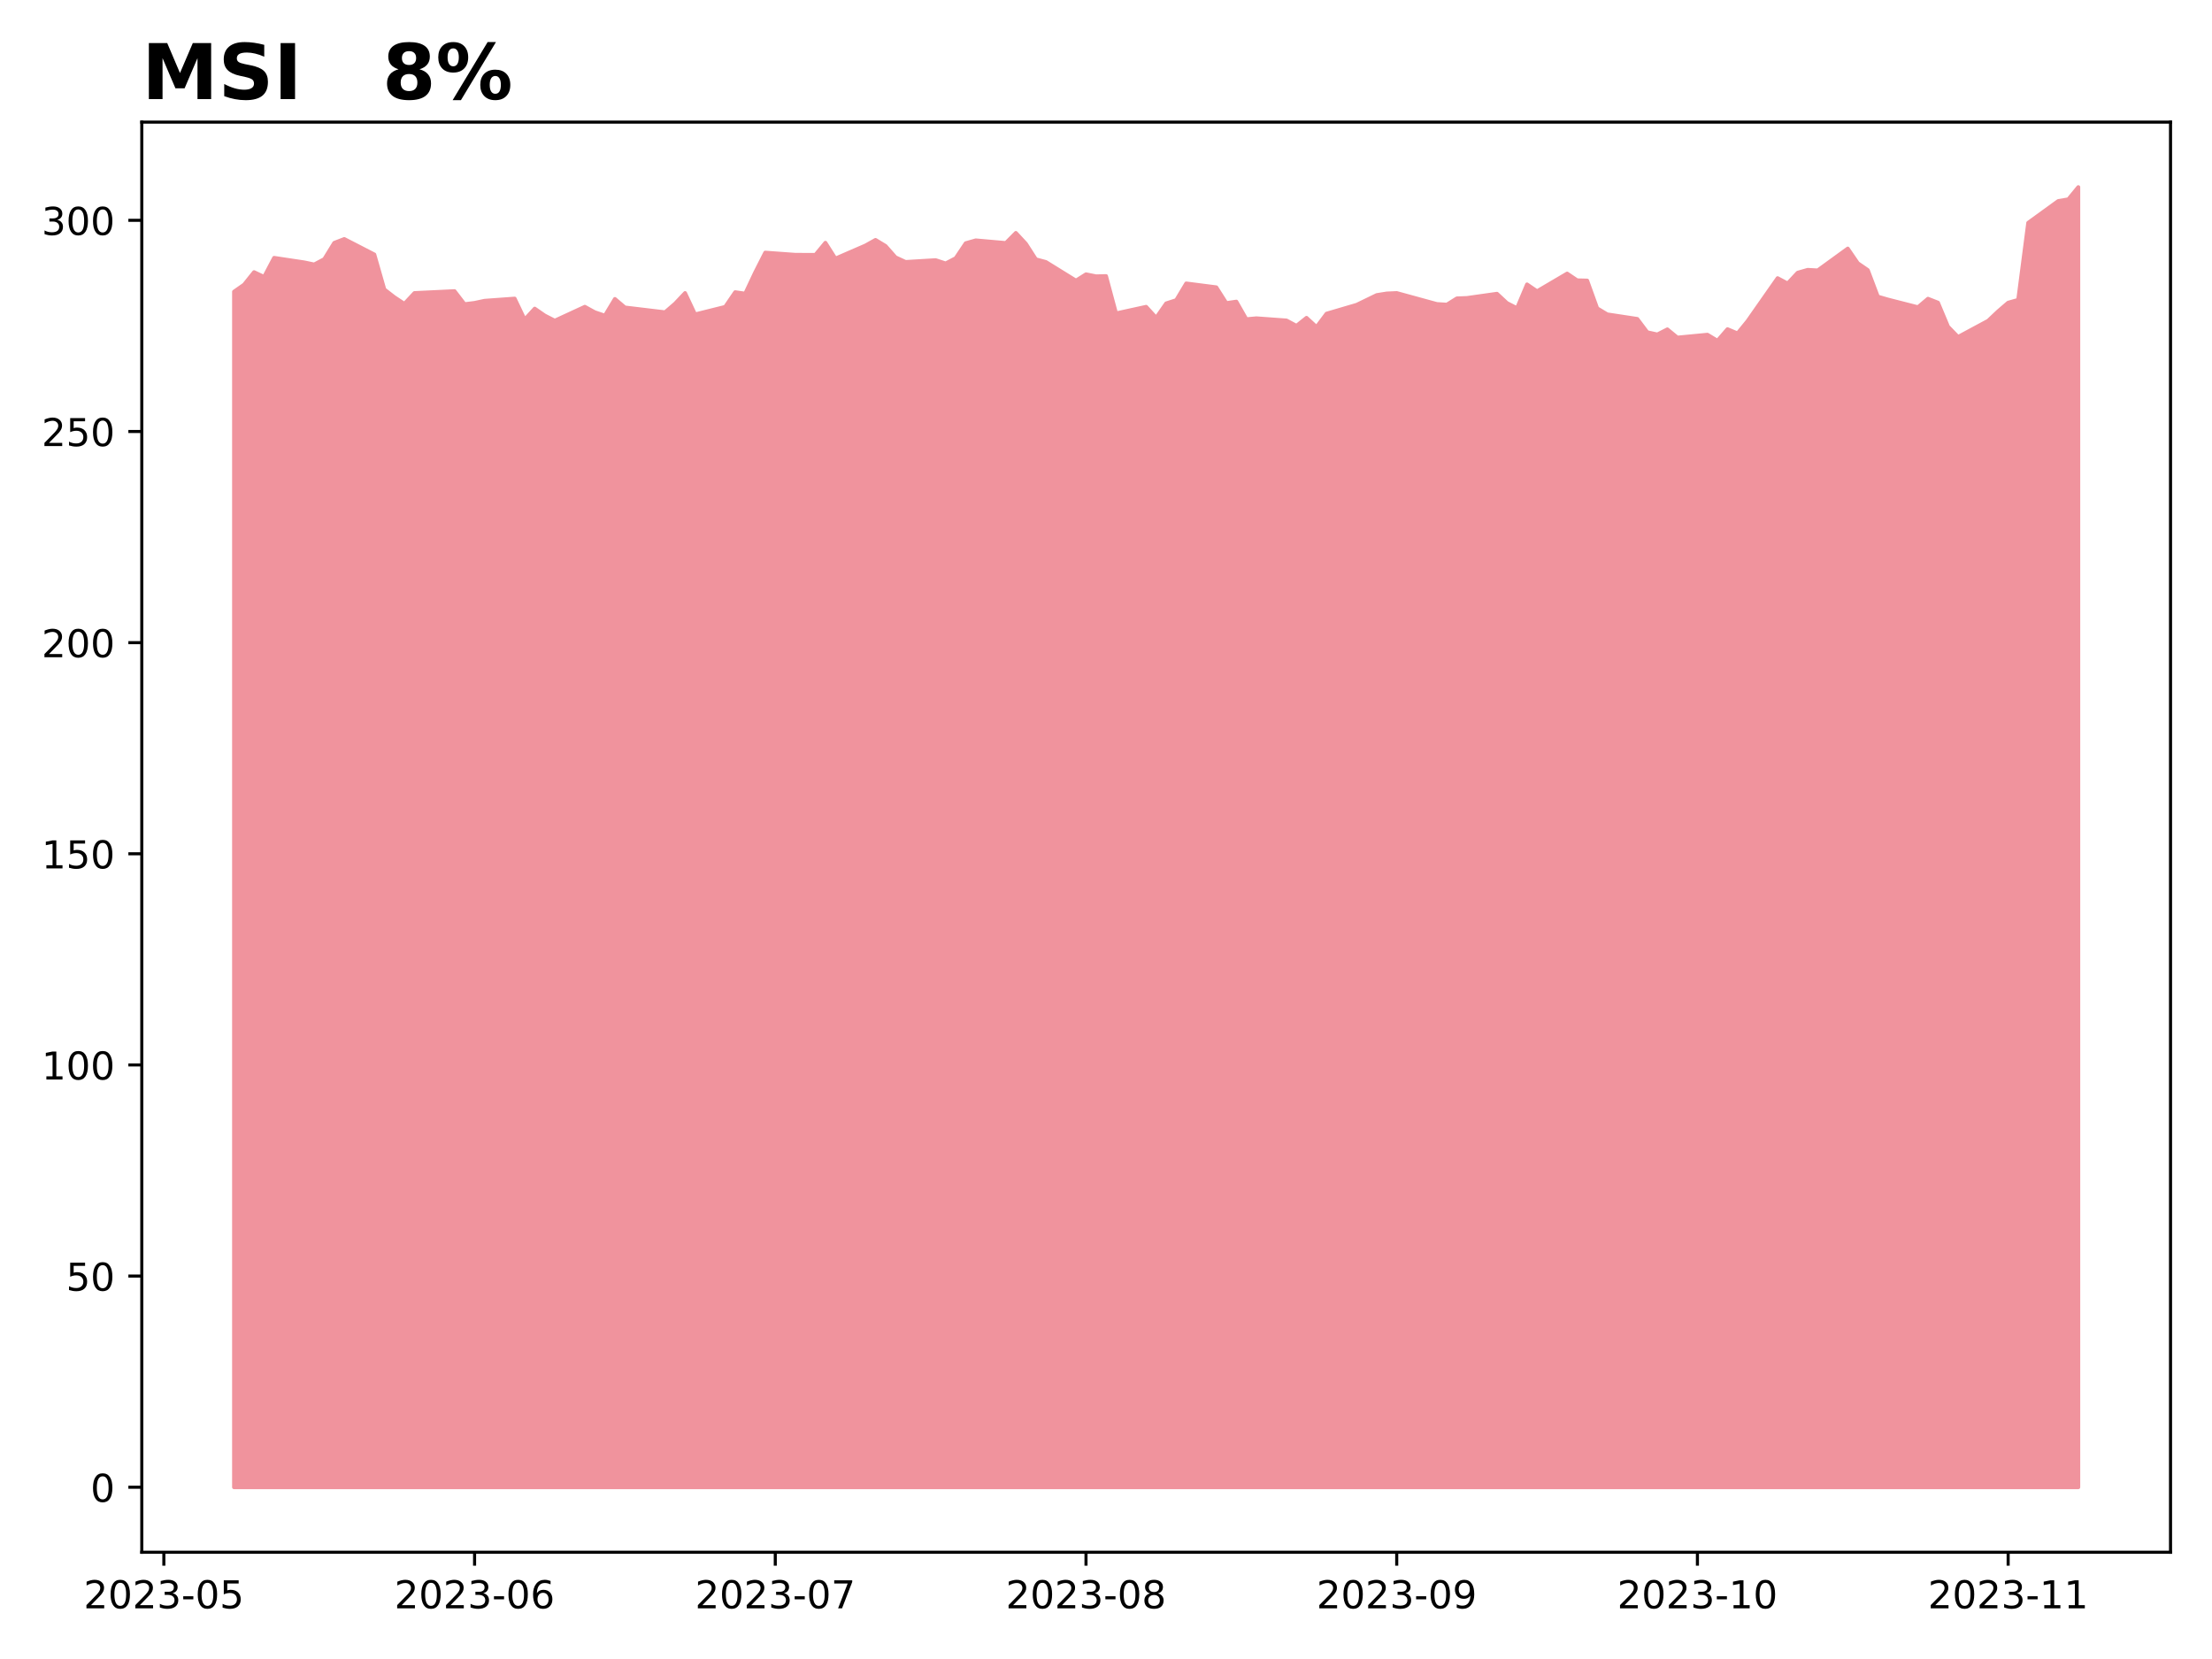
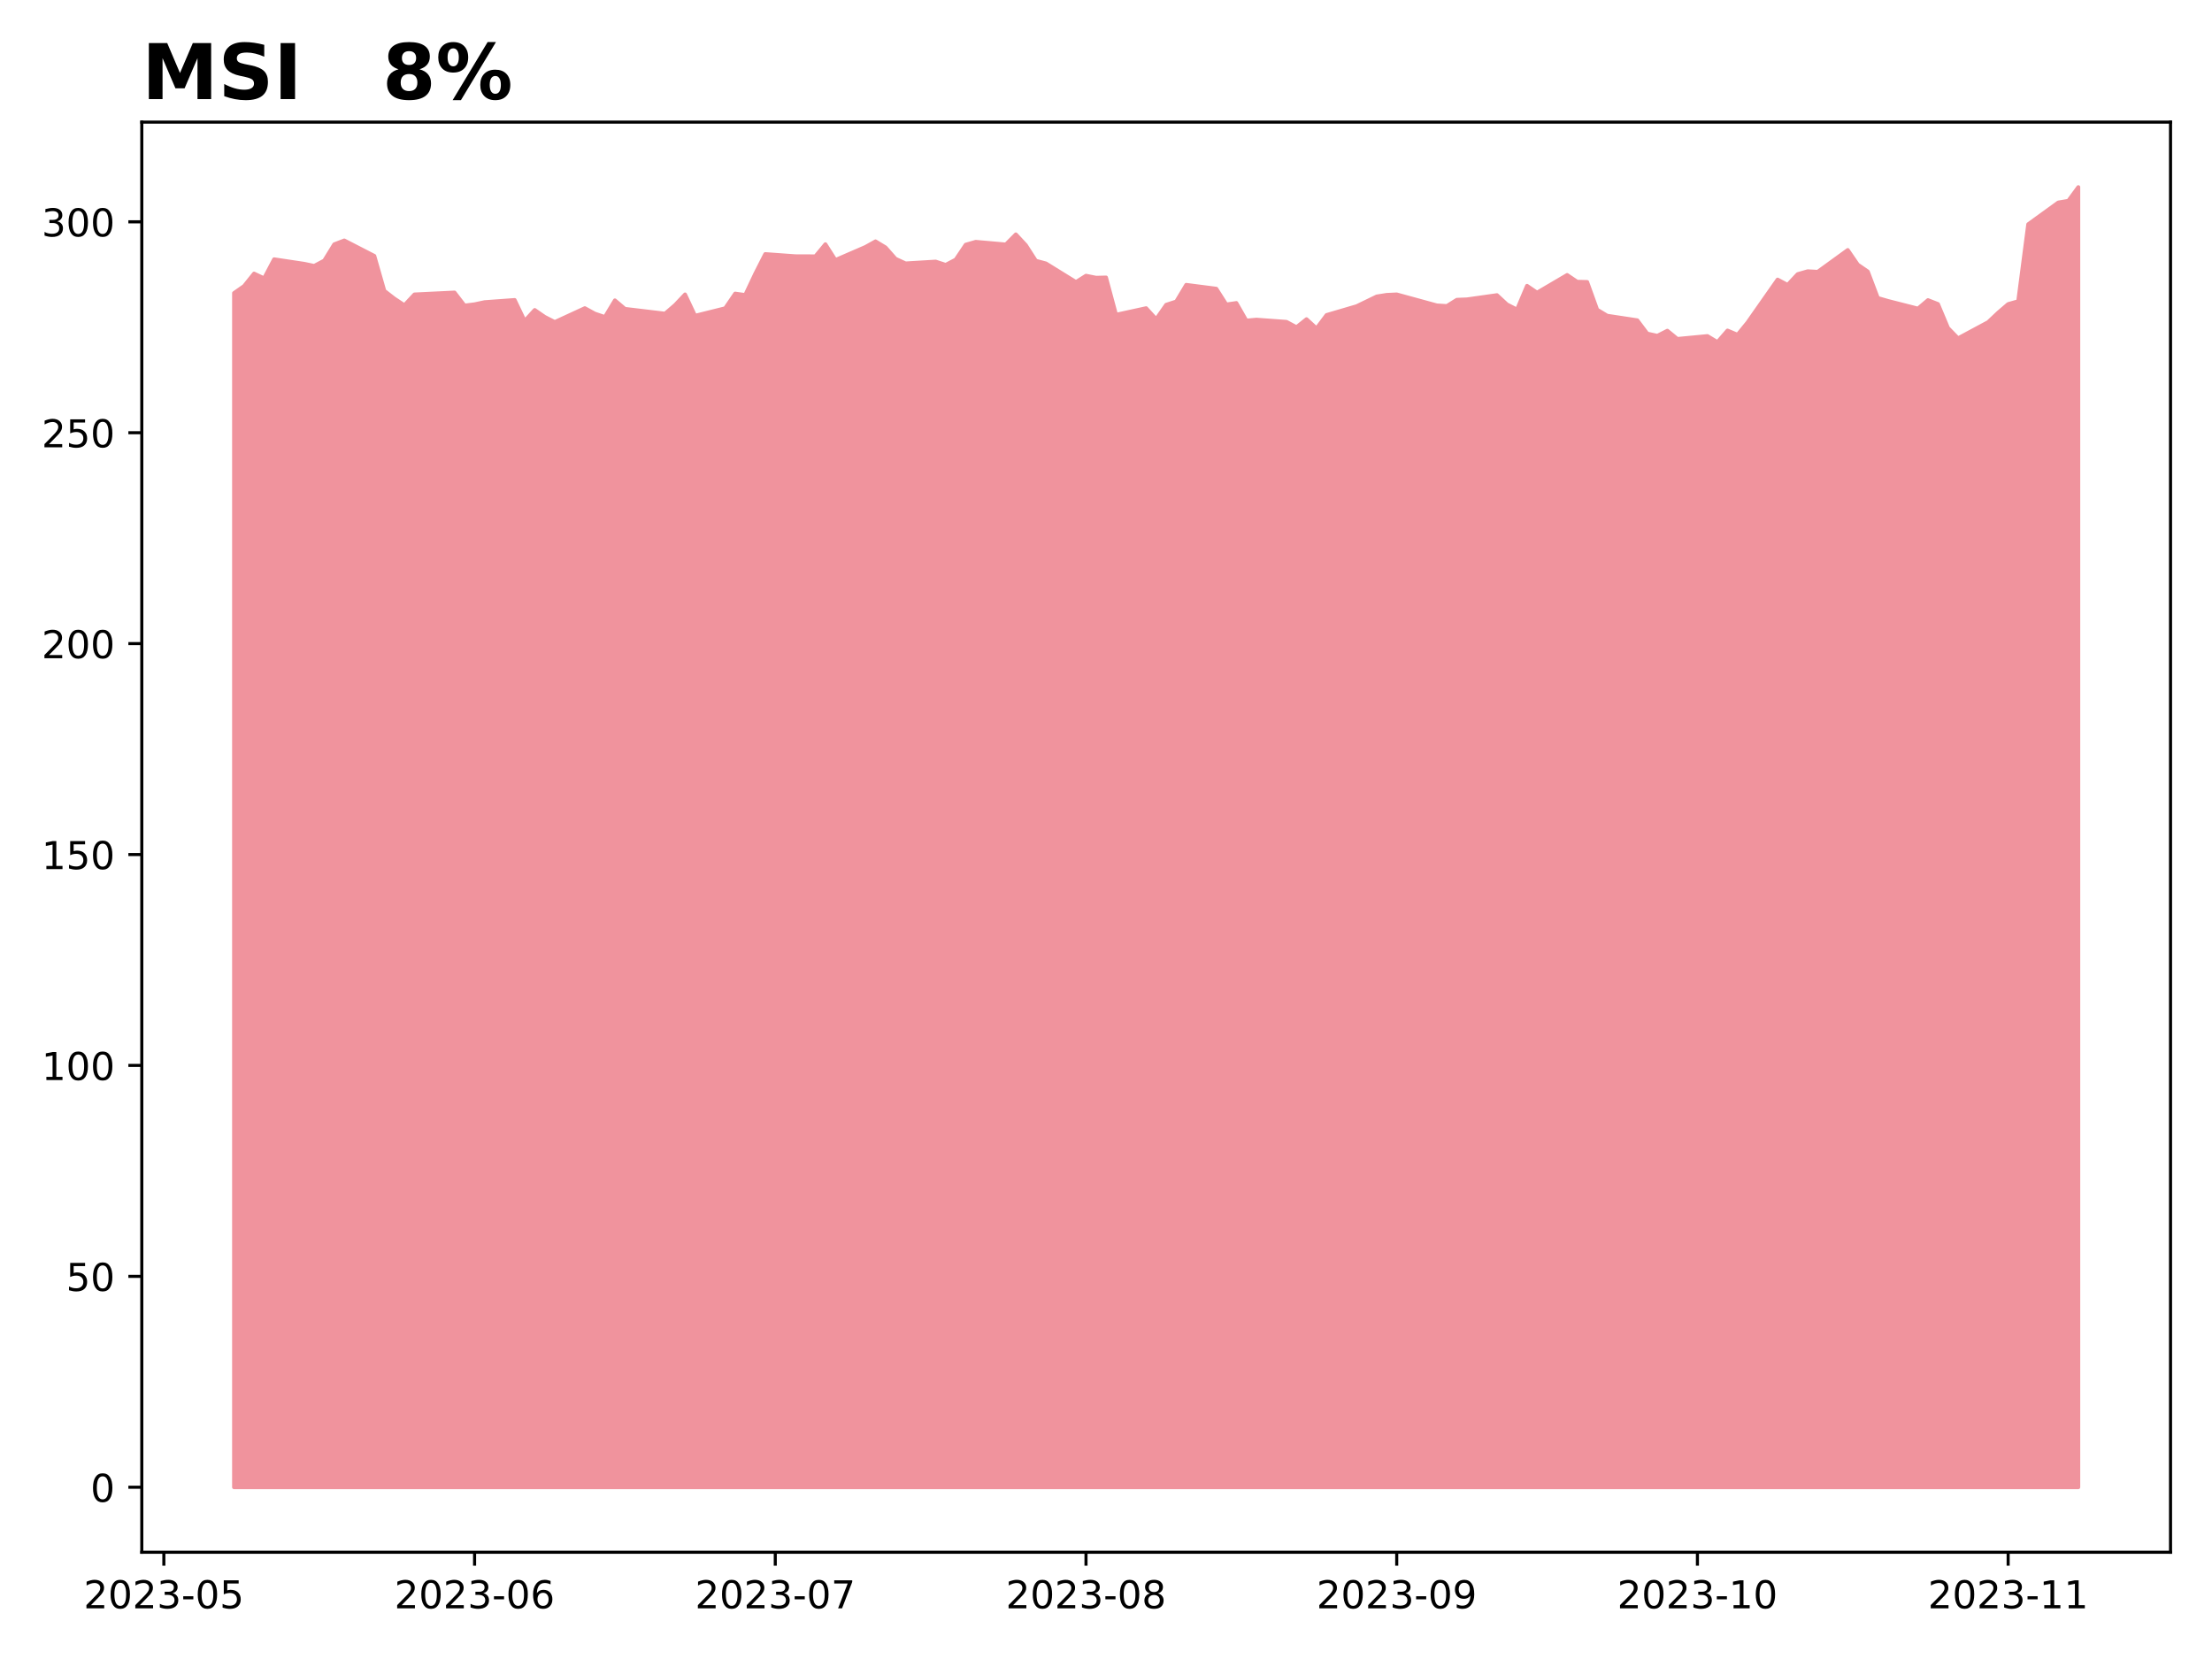
<svg xmlns="http://www.w3.org/2000/svg" xmlns:xlink="http://www.w3.org/1999/xlink" height="432pt" version="1.1" viewBox="0 0 576 432" width="576pt">
  <defs>
    <style type="text/css">
*{stroke-linecap:butt;stroke-linejoin:round;}
  </style>
  </defs>
  <g id="figure_1">
    <g id="patch_1">
      <path d="M 0 432  L 576 432  L 576 0  L 0 0  z " style="fill:#ffffff;" />
    </g>
    <g id="axes_1">
      <g id="patch_2">
        <path d="M 36.925 404.2  L 565.2 404.2  L 565.2 31.8  L 36.925 31.8  z " style="fill:#ffffff;" />
      </g>
      <g id="PolyCollection_1">
        <defs>
-           <path d="M 60.938 -44.727  L 60.938 -356.053  L 63.548 -357.878  L 66.158 -361.135  L 68.768 -359.9  L 71.378 -364.861  L 79.208 -363.681  L 81.818 -363.134  L 84.428 -364.522  L 87.038 -368.762  L 89.648 -369.767  L 97.478 -365.735  L 100.088 -356.632  L 102.698 -354.611  L 105.308 -352.884  L 107.918 -355.693  L 118.359 -356.195  L 120.969 -352.797  L 123.579 -353.125  L 126.189 -353.682  L 134.019 -354.25  L 136.629 -348.786  L 139.239 -351.639  L 141.849 -349.835  L 144.459 -348.502  L 152.289 -352.119  L 154.899 -350.688  L 157.51 -349.811  L 160.12 -354.152  L 162.73 -351.937  L 173.17 -350.688  L 175.78 -352.935  L 178.39 -355.697  L 181 -350.14  L 188.83 -352.091  L 191.44 -355.917  L 194.05 -355.544  L 196.66 -361.08  L 199.27 -366.221  L 207.101 -365.651  L 212.321 -365.629  L 214.931 -368.786  L 217.541 -364.675  L 225.371 -368.074  L 227.981 -369.531  L 230.591 -367.953  L 233.201 -364.993  L 235.811 -363.787  L 243.641 -364.259  L 246.251 -363.404  L 248.861 -364.774  L 251.471 -368.666  L 254.082 -369.411  L 261.912 -368.72  L 264.522 -371.351  L 267.132 -368.545  L 269.742 -364.478  L 272.352 -363.776  L 280.182 -358.931  L 282.792 -360.576  L 285.402 -360.049  L 288.012 -360.115  L 290.622 -350.403  L 298.452 -352.113  L 301.062 -349.252  L 303.673 -353.001  L 306.283 -353.845  L 308.893 -358.197  L 316.723 -357.188  L 319.333 -353.078  L 321.943 -353.461  L 324.553 -348.879  L 327.163 -349.12  L 334.993 -348.55  L 337.603 -347.158  L 340.213 -349.241  L 342.823 -346.84  L 345.433 -350.326  L 353.264 -352.628  L 355.874 -353.889  L 358.484 -355.16  L 361.094 -355.577  L 363.704 -355.697  L 374.144 -352.836  L 376.754 -352.672  L 379.364 -354.305  L 381.974 -354.404  L 389.804 -355.511  L 392.414 -353.088  L 395.024 -351.751  L 397.635 -357.942  L 400.245 -356.161  L 408.075 -360.768  L 410.685 -359.009  L 413.295 -358.943  L 415.905 -351.718  L 418.515 -350.146  L 426.345 -348.958  L 428.955 -345.483  L 431.565 -344.911  L 434.175 -346.242  L 436.785 -344.097  L 444.615 -344.845  L 447.226 -343.273  L 449.836 -346.286  L 452.446 -345.186  L 455.056 -348.386  L 462.886 -359.57  L 465.496 -358.184  L 468.106 -360.988  L 470.716 -361.736  L 473.326 -361.593  L 481.156 -367.278  L 483.766 -363.462  L 486.376 -361.67  L 488.986 -354.764  L 491.596 -354.005  L 499.427 -352.004  L 502.037 -354.214  L 504.647 -353.192  L 507.257 -346.957  L 509.867 -344.262  L 517.697 -348.474  L 520.307 -350.937  L 522.917 -353.181  L 525.527 -353.917  L 528.137 -373.986  L 535.967 -379.66  L 538.577 -380.1  L 541.188 -383.273  L 541.188 -44.727  L 541.188 -44.727  L 538.577 -44.727  L 535.967 -44.727  L 528.137 -44.727  L 525.527 -44.727  L 522.917 -44.727  L 520.307 -44.727  L 517.697 -44.727  L 509.867 -44.727  L 507.257 -44.727  L 504.647 -44.727  L 502.037 -44.727  L 499.427 -44.727  L 491.596 -44.727  L 488.986 -44.727  L 486.376 -44.727  L 483.766 -44.727  L 481.156 -44.727  L 473.326 -44.727  L 470.716 -44.727  L 468.106 -44.727  L 465.496 -44.727  L 462.886 -44.727  L 455.056 -44.727  L 452.446 -44.727  L 449.836 -44.727  L 447.226 -44.727  L 444.615 -44.727  L 436.785 -44.727  L 434.175 -44.727  L 431.565 -44.727  L 428.955 -44.727  L 426.345 -44.727  L 418.515 -44.727  L 415.905 -44.727  L 413.295 -44.727  L 410.685 -44.727  L 408.075 -44.727  L 400.245 -44.727  L 397.635 -44.727  L 395.024 -44.727  L 392.414 -44.727  L 389.804 -44.727  L 381.974 -44.727  L 379.364 -44.727  L 376.754 -44.727  L 374.144 -44.727  L 363.704 -44.727  L 361.094 -44.727  L 358.484 -44.727  L 355.874 -44.727  L 353.264 -44.727  L 345.433 -44.727  L 342.823 -44.727  L 340.213 -44.727  L 337.603 -44.727  L 334.993 -44.727  L 327.163 -44.727  L 324.553 -44.727  L 321.943 -44.727  L 319.333 -44.727  L 316.723 -44.727  L 308.893 -44.727  L 306.283 -44.727  L 303.673 -44.727  L 301.062 -44.727  L 298.452 -44.727  L 290.622 -44.727  L 288.012 -44.727  L 285.402 -44.727  L 282.792 -44.727  L 280.182 -44.727  L 272.352 -44.727  L 269.742 -44.727  L 267.132 -44.727  L 264.522 -44.727  L 261.912 -44.727  L 254.082 -44.727  L 251.471 -44.727  L 248.861 -44.727  L 246.251 -44.727  L 243.641 -44.727  L 235.811 -44.727  L 233.201 -44.727  L 230.591 -44.727  L 227.981 -44.727  L 225.371 -44.727  L 217.541 -44.727  L 214.931 -44.727  L 212.321 -44.727  L 207.101 -44.727  L 199.27 -44.727  L 196.66 -44.727  L 194.05 -44.727  L 191.44 -44.727  L 188.83 -44.727  L 181 -44.727  L 178.39 -44.727  L 175.78 -44.727  L 173.17 -44.727  L 162.73 -44.727  L 160.12 -44.727  L 157.51 -44.727  L 154.899 -44.727  L 152.289 -44.727  L 144.459 -44.727  L 141.849 -44.727  L 139.239 -44.727  L 136.629 -44.727  L 134.019 -44.727  L 126.189 -44.727  L 123.579 -44.727  L 120.969 -44.727  L 118.359 -44.727  L 107.918 -44.727  L 105.308 -44.727  L 102.698 -44.727  L 100.088 -44.727  L 97.478 -44.727  L 89.648 -44.727  L 87.038 -44.727  L 84.428 -44.727  L 81.818 -44.727  L 79.208 -44.727  L 71.378 -44.727  L 68.768 -44.727  L 66.158 -44.727  L 63.548 -44.727  L 60.938 -44.727  z " id="m897c484339" style="stroke:#f0939d;" />
+           <path d="M 60.938 -44.727  L 60.938 -355.69  L 63.548 -357.512  L 66.158 -360.765  L 68.768 -359.532  L 71.378 -364.487  L 79.208 -363.308  L 81.818 -362.762  L 84.428 -364.149  L 87.038 -368.384  L 89.648 -369.388  L 97.478 -365.36  L 100.088 -356.268  L 102.698 -354.249  L 105.308 -352.524  L 107.918 -355.329  L 118.359 -355.831  L 120.969 -352.437  L 123.579 -352.764  L 126.189 -353.321  L 134.019 -353.889  L 136.629 -348.431  L 139.239 -351.28  L 141.849 -349.479  L 144.459 -348.147  L 152.289 -351.76  L 154.899 -350.33  L 157.51 -349.455  L 160.12 -353.79  L 162.73 -351.579  L 173.17 -350.33  L 175.78 -352.575  L 178.39 -355.334  L 181 -349.783  L 188.83 -351.732  L 191.44 -355.553  L 194.05 -355.181  L 196.66 -360.71  L 199.27 -365.845  L 207.101 -365.276  L 212.321 -365.254  L 214.931 -368.408  L 217.541 -364.302  L 225.371 -367.696  L 227.981 -369.152  L 230.591 -367.575  L 233.201 -364.619  L 235.811 -363.415  L 243.641 -363.886  L 246.251 -363.031  L 248.861 -364.4  L 251.471 -368.287  L 254.082 -369.032  L 261.912 -368.342  L 264.522 -370.97  L 267.132 -368.167  L 269.742 -364.105  L 272.352 -363.404  L 280.182 -358.564  L 282.792 -360.207  L 285.402 -359.681  L 288.012 -359.747  L 290.622 -350.046  L 298.452 -351.754  L 301.062 -348.896  L 303.673 -352.641  L 306.283 -353.484  L 308.893 -357.831  L 316.723 -356.823  L 319.333 -352.717  L 321.943 -353.101  L 324.553 -348.524  L 327.163 -348.765  L 334.993 -348.195  L 337.603 -346.805  L 340.213 -348.885  L 342.823 -346.487  L 345.433 -349.969  L 353.264 -352.268  L 355.874 -353.528  L 358.484 -354.798  L 361.094 -355.214  L 363.704 -355.334  L 374.144 -352.476  L 376.754 -352.312  L 379.364 -353.944  L 381.974 -354.042  L 389.804 -355.148  L 392.414 -352.728  L 395.024 -351.392  L 397.635 -357.576  L 400.245 -355.797  L 408.075 -360.399  L 410.685 -358.642  L 413.295 -358.576  L 415.905 -351.36  L 418.515 -349.789  L 426.345 -348.603  L 428.955 -345.132  L 431.565 -344.561  L 434.175 -345.89  L 436.785 -343.748  L 444.615 -344.495  L 447.226 -342.924  L 449.836 -345.934  L 452.446 -344.835  L 455.056 -348.031  L 462.886 -359.202  L 465.496 -357.818  L 468.106 -360.619  L 470.716 -361.366  L 473.326 -361.223  L 481.156 -366.902  L 483.766 -363.09  L 486.376 -361.3  L 488.986 -354.402  L 491.596 -353.644  L 499.427 -351.645  L 502.037 -353.853  L 504.647 -352.831  L 507.257 -346.604  L 509.867 -343.913  L 517.697 -348.119  L 520.307 -350.58  L 522.917 -352.82  L 525.527 -353.556  L 528.137 -373.602  L 535.967 -379.269  L 538.577 -379.709  L 541.188 -383.273  L 541.188 -44.727  L 541.188 -44.727  L 538.577 -44.727  L 535.967 -44.727  L 528.137 -44.727  L 525.527 -44.727  L 522.917 -44.727  L 520.307 -44.727  L 517.697 -44.727  L 509.867 -44.727  L 507.257 -44.727  L 504.647 -44.727  L 502.037 -44.727  L 499.427 -44.727  L 491.596 -44.727  L 488.986 -44.727  L 486.376 -44.727  L 483.766 -44.727  L 481.156 -44.727  L 473.326 -44.727  L 470.716 -44.727  L 468.106 -44.727  L 465.496 -44.727  L 462.886 -44.727  L 455.056 -44.727  L 452.446 -44.727  L 449.836 -44.727  L 447.226 -44.727  L 444.615 -44.727  L 436.785 -44.727  L 434.175 -44.727  L 431.565 -44.727  L 428.955 -44.727  L 426.345 -44.727  L 418.515 -44.727  L 415.905 -44.727  L 413.295 -44.727  L 410.685 -44.727  L 408.075 -44.727  L 400.245 -44.727  L 397.635 -44.727  L 395.024 -44.727  L 392.414 -44.727  L 389.804 -44.727  L 381.974 -44.727  L 379.364 -44.727  L 376.754 -44.727  L 374.144 -44.727  L 363.704 -44.727  L 361.094 -44.727  L 358.484 -44.727  L 355.874 -44.727  L 353.264 -44.727  L 345.433 -44.727  L 342.823 -44.727  L 340.213 -44.727  L 337.603 -44.727  L 334.993 -44.727  L 327.163 -44.727  L 324.553 -44.727  L 321.943 -44.727  L 319.333 -44.727  L 316.723 -44.727  L 308.893 -44.727  L 306.283 -44.727  L 303.673 -44.727  L 301.062 -44.727  L 298.452 -44.727  L 290.622 -44.727  L 288.012 -44.727  L 285.402 -44.727  L 282.792 -44.727  L 280.182 -44.727  L 272.352 -44.727  L 269.742 -44.727  L 267.132 -44.727  L 264.522 -44.727  L 261.912 -44.727  L 254.082 -44.727  L 251.471 -44.727  L 248.861 -44.727  L 246.251 -44.727  L 243.641 -44.727  L 235.811 -44.727  L 233.201 -44.727  L 230.591 -44.727  L 227.981 -44.727  L 225.371 -44.727  L 217.541 -44.727  L 214.931 -44.727  L 212.321 -44.727  L 207.101 -44.727  L 199.27 -44.727  L 196.66 -44.727  L 194.05 -44.727  L 191.44 -44.727  L 188.83 -44.727  L 181 -44.727  L 178.39 -44.727  L 175.78 -44.727  L 173.17 -44.727  L 162.73 -44.727  L 160.12 -44.727  L 157.51 -44.727  L 154.899 -44.727  L 152.289 -44.727  L 144.459 -44.727  L 141.849 -44.727  L 139.239 -44.727  L 136.629 -44.727  L 134.019 -44.727  L 126.189 -44.727  L 123.579 -44.727  L 120.969 -44.727  L 118.359 -44.727  L 107.918 -44.727  L 105.308 -44.727  L 102.698 -44.727  L 100.088 -44.727  L 97.478 -44.727  L 89.648 -44.727  L 87.038 -44.727  L 84.428 -44.727  L 81.818 -44.727  L 79.208 -44.727  L 71.378 -44.727  L 68.768 -44.727  L 66.158 -44.727  L 63.548 -44.727  L 60.938 -44.727  z " id="m0e33c7d125" style="stroke:#f0939d;" />
        </defs>
-         <g clip-path="url(#p1522bc5a17)">
-           <use style="fill:#f0939d;stroke:#f0939d;" x="0" xlink:href="#m897c484339" y="432" />
+         <g clip-path="url(#pe3d1f9c567)">
+           <use style="fill:#f0939d;stroke:#f0939d;" x="0" xlink:href="#m0e33c7d125" y="432" />
        </g>
      </g>
      <g id="matplotlib.axis_1">
        <g id="xtick_1">
          <g id="line2d_1">
            <defs>
-               <path d="M 0 0  L 0 3.5  " id="m23b6341660" style="stroke:#000000;stroke-width:0.8;" />
-             </defs>
-             <g>
-               <use style="stroke:#000000;stroke-width:0.8;" x="42.667" xlink:href="#m23b6341660" y="404.2" />
+               <path d="M 0 0  L 0 3.5  " id="m3ad1a1399c" style="stroke:#000000;stroke-width:0.8;" />
+             </defs>
+             <g>
+               <use style="stroke:#000000;stroke-width:0.8;" x="42.667" xlink:href="#m3ad1a1399c" y="404.2" />
            </g>
          </g>
          <g id="text_1">
            <defs>
              <path d="M 19.188 8.297  L 53.609 8.297  L 53.609 0  L 7.328 0  L 7.328 8.297  Q 12.938 14.109 22.625 23.891  Q 32.328 33.688 34.812 36.531  Q 39.547 41.844 41.422 45.531  Q 43.312 49.219 43.312 52.781  Q 43.312 58.594 39.234 62.25  Q 35.156 65.922 28.609 65.922  Q 23.969 65.922 18.812 64.312  Q 13.672 62.703 7.812 59.422  L 7.812 69.391  Q 13.766 71.781 18.938 73  Q 24.125 74.219 28.422 74.219  Q 39.75 74.219 46.484 68.547  Q 53.219 62.891 53.219 53.422  Q 53.219 48.922 51.531 44.891  Q 49.859 40.875 45.406 35.406  Q 44.188 33.984 37.641 27.219  Q 31.109 20.453 19.188 8.297  z " id="DejaVuSans-50" />
              <path d="M 31.781 66.406  Q 24.172 66.406 20.328 58.906  Q 16.5 51.422 16.5 36.375  Q 16.5 21.391 20.328 13.891  Q 24.172 6.391 31.781 6.391  Q 39.453 6.391 43.281 13.891  Q 47.125 21.391 47.125 36.375  Q 47.125 51.422 43.281 58.906  Q 39.453 66.406 31.781 66.406  z M 31.781 74.219  Q 44.047 74.219 50.516 64.516  Q 56.984 54.828 56.984 36.375  Q 56.984 17.969 50.516 8.266  Q 44.047 -1.422 31.781 -1.422  Q 19.531 -1.422 13.062 8.266  Q 6.594 17.969 6.594 36.375  Q 6.594 54.828 13.062 64.516  Q 19.531 74.219 31.781 74.219  z " id="DejaVuSans-48" />
              <path d="M 40.578 39.312  Q 47.656 37.797 51.625 33  Q 55.609 28.219 55.609 21.188  Q 55.609 10.406 48.188 4.484  Q 40.766 -1.422 27.094 -1.422  Q 22.516 -1.422 17.656 -0.516  Q 12.797 0.391 7.625 2.203  L 7.625 11.719  Q 11.719 9.328 16.594 8.109  Q 21.484 6.891 26.812 6.891  Q 36.078 6.891 40.938 10.547  Q 45.797 14.203 45.797 21.188  Q 45.797 27.641 41.281 31.266  Q 36.766 34.906 28.719 34.906  L 20.219 34.906  L 20.219 43.016  L 29.109 43.016  Q 36.375 43.016 40.234 45.922  Q 44.094 48.828 44.094 54.297  Q 44.094 59.906 40.109 62.906  Q 36.141 65.922 28.719 65.922  Q 24.656 65.922 20.016 65.031  Q 15.375 64.156 9.812 62.312  L 9.812 71.094  Q 15.438 72.656 20.344 73.438  Q 25.25 74.219 29.594 74.219  Q 40.828 74.219 47.359 69.109  Q 53.906 64.016 53.906 55.328  Q 53.906 49.266 50.438 45.094  Q 46.969 40.922 40.578 39.312  z " id="DejaVuSans-51" />
              <path d="M 4.891 31.391  L 31.203 31.391  L 31.203 23.391  L 4.891 23.391  z " id="DejaVuSans-45" />
              <path d="M 10.797 72.906  L 49.516 72.906  L 49.516 64.594  L 19.828 64.594  L 19.828 46.734  Q 21.969 47.469 24.109 47.828  Q 26.266 48.188 28.422 48.188  Q 40.625 48.188 47.75 41.5  Q 54.891 34.812 54.891 23.391  Q 54.891 11.625 47.562 5.094  Q 40.234 -1.422 26.906 -1.422  Q 22.312 -1.422 17.547 -0.641  Q 12.797 0.141 7.719 1.703  L 7.719 11.625  Q 12.109 9.234 16.797 8.062  Q 21.484 6.891 26.703 6.891  Q 35.156 6.891 40.078 11.328  Q 45.016 15.766 45.016 23.391  Q 45.016 31 40.078 35.438  Q 35.156 39.891 26.703 39.891  Q 22.75 39.891 18.812 39.016  Q 14.891 38.141 10.797 36.281  z " id="DejaVuSans-53" />
            </defs>
            <g transform="translate(21.77571 418.7984)scale(0.1 -0.1)">
              <use xlink:href="#DejaVuSans-50" />
              <use x="63.623" xlink:href="#DejaVuSans-48" />
              <use x="127.246" xlink:href="#DejaVuSans-50" />
              <use x="190.869" xlink:href="#DejaVuSans-51" />
              <use x="254.492" xlink:href="#DejaVuSans-45" />
              <use x="290.576" xlink:href="#DejaVuSans-48" />
              <use x="354.199" xlink:href="#DejaVuSans-53" />
            </g>
          </g>
        </g>
        <g id="xtick_2">
          <g id="line2d_2">
            <g>
-               <use style="stroke:#000000;stroke-width:0.8;" x="123.579" xlink:href="#m23b6341660" y="404.2" />
+               <use style="stroke:#000000;stroke-width:0.8;" x="123.579" xlink:href="#m3ad1a1399c" y="404.2" />
            </g>
          </g>
          <g id="text_2">
            <defs>
              <path d="M 33.016 40.375  Q 26.375 40.375 22.484 35.828  Q 18.609 31.297 18.609 23.391  Q 18.609 15.531 22.484 10.953  Q 26.375 6.391 33.016 6.391  Q 39.656 6.391 43.531 10.953  Q 47.406 15.531 47.406 23.391  Q 47.406 31.297 43.531 35.828  Q 39.656 40.375 33.016 40.375  z M 52.594 71.297  L 52.594 62.312  Q 48.875 64.062 45.094 64.984  Q 41.312 65.922 37.594 65.922  Q 27.828 65.922 22.672 59.328  Q 17.531 52.734 16.797 39.406  Q 19.672 43.656 24.016 45.922  Q 28.375 48.188 33.594 48.188  Q 44.578 48.188 50.953 41.516  Q 57.328 34.859 57.328 23.391  Q 57.328 12.156 50.688 5.359  Q 44.047 -1.422 33.016 -1.422  Q 20.359 -1.422 13.672 8.266  Q 6.984 17.969 6.984 36.375  Q 6.984 53.656 15.188 63.938  Q 23.391 74.219 37.203 74.219  Q 40.922 74.219 44.703 73.484  Q 48.484 72.75 52.594 71.297  z " id="DejaVuSans-54" />
            </defs>
            <g transform="translate(102.6874 418.7984)scale(0.1 -0.1)">
              <use xlink:href="#DejaVuSans-50" />
              <use x="63.623" xlink:href="#DejaVuSans-48" />
              <use x="127.246" xlink:href="#DejaVuSans-50" />
              <use x="190.869" xlink:href="#DejaVuSans-51" />
              <use x="254.492" xlink:href="#DejaVuSans-45" />
              <use x="290.576" xlink:href="#DejaVuSans-48" />
              <use x="354.199" xlink:href="#DejaVuSans-54" />
            </g>
          </g>
        </g>
        <g id="xtick_3">
          <g id="line2d_3">
            <g>
-               <use style="stroke:#000000;stroke-width:0.8;" x="201.88" xlink:href="#m23b6341660" y="404.2" />
+               <use style="stroke:#000000;stroke-width:0.8;" x="201.88" xlink:href="#m3ad1a1399c" y="404.2" />
            </g>
          </g>
          <g id="text_3">
            <defs>
              <path d="M 8.203 72.906  L 55.078 72.906  L 55.078 68.703  L 28.609 0  L 18.312 0  L 43.219 64.594  L 8.203 64.594  z " id="DejaVuSans-55" />
            </defs>
            <g transform="translate(180.989 418.7984)scale(0.1 -0.1)">
              <use xlink:href="#DejaVuSans-50" />
              <use x="63.623" xlink:href="#DejaVuSans-48" />
              <use x="127.246" xlink:href="#DejaVuSans-50" />
              <use x="190.869" xlink:href="#DejaVuSans-51" />
              <use x="254.492" xlink:href="#DejaVuSans-45" />
              <use x="290.576" xlink:href="#DejaVuSans-48" />
              <use x="354.199" xlink:href="#DejaVuSans-55" />
            </g>
          </g>
        </g>
        <g id="xtick_4">
          <g id="line2d_4">
            <g>
-               <use style="stroke:#000000;stroke-width:0.8;" x="282.792" xlink:href="#m23b6341660" y="404.2" />
+               <use style="stroke:#000000;stroke-width:0.8;" x="282.792" xlink:href="#m3ad1a1399c" y="404.2" />
            </g>
          </g>
          <g id="text_4">
            <defs>
              <path d="M 31.781 34.625  Q 24.75 34.625 20.719 30.859  Q 16.703 27.094 16.703 20.516  Q 16.703 13.922 20.719 10.156  Q 24.75 6.391 31.781 6.391  Q 38.812 6.391 42.859 10.172  Q 46.922 13.969 46.922 20.516  Q 46.922 27.094 42.891 30.859  Q 38.875 34.625 31.781 34.625  z M 21.922 38.812  Q 15.578 40.375 12.031 44.719  Q 8.5 49.078 8.5 55.328  Q 8.5 64.062 14.719 69.141  Q 20.953 74.219 31.781 74.219  Q 42.672 74.219 48.875 69.141  Q 55.078 64.062 55.078 55.328  Q 55.078 49.078 51.531 44.719  Q 48 40.375 41.703 38.812  Q 48.828 37.156 52.797 32.312  Q 56.781 27.484 56.781 20.516  Q 56.781 9.906 50.312 4.234  Q 43.844 -1.422 31.781 -1.422  Q 19.734 -1.422 13.25 4.234  Q 6.781 9.906 6.781 20.516  Q 6.781 27.484 10.781 32.312  Q 14.797 37.156 21.922 38.812  z M 18.312 54.391  Q 18.312 48.734 21.844 45.562  Q 25.391 42.391 31.781 42.391  Q 38.141 42.391 41.719 45.562  Q 45.312 48.734 45.312 54.391  Q 45.312 60.062 41.719 63.234  Q 38.141 66.406 31.781 66.406  Q 25.391 66.406 21.844 63.234  Q 18.312 60.062 18.312 54.391  z " id="DejaVuSans-56" />
            </defs>
            <g transform="translate(261.9007 418.7984)scale(0.1 -0.1)">
              <use xlink:href="#DejaVuSans-50" />
              <use x="63.623" xlink:href="#DejaVuSans-48" />
              <use x="127.246" xlink:href="#DejaVuSans-50" />
              <use x="190.869" xlink:href="#DejaVuSans-51" />
              <use x="254.492" xlink:href="#DejaVuSans-45" />
              <use x="290.576" xlink:href="#DejaVuSans-48" />
              <use x="354.199" xlink:href="#DejaVuSans-56" />
            </g>
          </g>
        </g>
        <g id="xtick_5">
          <g id="line2d_5">
            <g>
-               <use style="stroke:#000000;stroke-width:0.8;" x="363.704" xlink:href="#m23b6341660" y="404.2" />
+               <use style="stroke:#000000;stroke-width:0.8;" x="363.704" xlink:href="#m3ad1a1399c" y="404.2" />
            </g>
          </g>
          <g id="text_5">
            <defs>
              <path d="M 10.984 1.516  L 10.984 10.5  Q 14.703 8.734 18.5 7.812  Q 22.312 6.891 25.984 6.891  Q 35.75 6.891 40.891 13.453  Q 46.047 20.016 46.781 33.406  Q 43.953 29.203 39.594 26.953  Q 35.25 24.703 29.984 24.703  Q 19.047 24.703 12.672 31.312  Q 6.297 37.938 6.297 49.422  Q 6.297 60.641 12.938 67.422  Q 19.578 74.219 30.609 74.219  Q 43.266 74.219 49.922 64.516  Q 56.594 54.828 56.594 36.375  Q 56.594 19.141 48.406 8.859  Q 40.234 -1.422 26.422 -1.422  Q 22.703 -1.422 18.891 -0.688  Q 15.094 0.047 10.984 1.516  z M 30.609 32.422  Q 37.25 32.422 41.125 36.953  Q 45.016 41.5 45.016 49.422  Q 45.016 57.281 41.125 61.844  Q 37.25 66.406 30.609 66.406  Q 23.969 66.406 20.094 61.844  Q 16.219 57.281 16.219 49.422  Q 16.219 41.5 20.094 36.953  Q 23.969 32.422 30.609 32.422  z " id="DejaVuSans-57" />
            </defs>
            <g transform="translate(342.8124 418.7984)scale(0.1 -0.1)">
              <use xlink:href="#DejaVuSans-50" />
              <use x="63.623" xlink:href="#DejaVuSans-48" />
              <use x="127.246" xlink:href="#DejaVuSans-50" />
              <use x="190.869" xlink:href="#DejaVuSans-51" />
              <use x="254.492" xlink:href="#DejaVuSans-45" />
              <use x="290.576" xlink:href="#DejaVuSans-48" />
              <use x="354.199" xlink:href="#DejaVuSans-57" />
            </g>
          </g>
        </g>
        <g id="xtick_6">
          <g id="line2d_6">
            <g>
-               <use style="stroke:#000000;stroke-width:0.8;" x="442.005" xlink:href="#m23b6341660" y="404.2" />
+               <use style="stroke:#000000;stroke-width:0.8;" x="442.005" xlink:href="#m3ad1a1399c" y="404.2" />
            </g>
          </g>
          <g id="text_6">
            <defs>
              <path d="M 12.406 8.297  L 28.516 8.297  L 28.516 63.922  L 10.984 60.406  L 10.984 69.391  L 28.422 72.906  L 38.281 72.906  L 38.281 8.297  L 54.391 8.297  L 54.391 0  L 12.406 0  z " id="DejaVuSans-49" />
            </defs>
            <g transform="translate(421.114 418.7984)scale(0.1 -0.1)">
              <use xlink:href="#DejaVuSans-50" />
              <use x="63.623" xlink:href="#DejaVuSans-48" />
              <use x="127.246" xlink:href="#DejaVuSans-50" />
              <use x="190.869" xlink:href="#DejaVuSans-51" />
              <use x="254.492" xlink:href="#DejaVuSans-45" />
              <use x="290.576" xlink:href="#DejaVuSans-49" />
              <use x="354.199" xlink:href="#DejaVuSans-48" />
            </g>
          </g>
        </g>
        <g id="xtick_7">
          <g id="line2d_7">
            <g>
-               <use style="stroke:#000000;stroke-width:0.8;" x="522.917" xlink:href="#m23b6341660" y="404.2" />
+               <use style="stroke:#000000;stroke-width:0.8;" x="522.917" xlink:href="#m3ad1a1399c" y="404.2" />
            </g>
          </g>
          <g id="text_7">
            <g transform="translate(502.0257 418.7984)scale(0.1 -0.1)">
              <use xlink:href="#DejaVuSans-50" />
              <use x="63.623" xlink:href="#DejaVuSans-48" />
              <use x="127.246" xlink:href="#DejaVuSans-50" />
              <use x="190.869" xlink:href="#DejaVuSans-51" />
              <use x="254.492" xlink:href="#DejaVuSans-45" />
              <use x="290.576" xlink:href="#DejaVuSans-49" />
              <use x="354.199" xlink:href="#DejaVuSans-49" />
            </g>
          </g>
        </g>
      </g>
      <g id="matplotlib.axis_2">
        <g id="ytick_1">
          <g id="line2d_8">
            <defs>
-               <path d="M 0 0  L -3.5 0  " id="m66da6bca06" style="stroke:#000000;stroke-width:0.8;" />
-             </defs>
-             <g>
-               <use style="stroke:#000000;stroke-width:0.8;" x="36.925" xlink:href="#m66da6bca06" y="387.273" />
+               <path d="M 0 0  L -3.5 0  " id="m8ccc6d263d" style="stroke:#000000;stroke-width:0.8;" />
+             </defs>
+             <g>
+               <use style="stroke:#000000;stroke-width:0.8;" x="36.925" xlink:href="#m8ccc6d263d" y="387.273" />
            </g>
          </g>
          <g id="text_8">
            <g transform="translate(23.5625 391.0719)scale(0.1 -0.1)">
              <use xlink:href="#DejaVuSans-48" />
            </g>
          </g>
        </g>
        <g id="ytick_2">
          <g id="line2d_9">
            <g>
-               <use style="stroke:#000000;stroke-width:0.8;" x="36.925" xlink:href="#m66da6bca06" y="332.29" />
+               <use style="stroke:#000000;stroke-width:0.8;" x="36.925" xlink:href="#m8ccc6d263d" y="332.354" />
            </g>
          </g>
          <g id="text_9">
-             <g transform="translate(17.2 336.0892)scale(0.1 -0.1)">
+             <g transform="translate(17.2 336.1534)scale(0.1 -0.1)">
              <use xlink:href="#DejaVuSans-53" />
              <use x="63.623" xlink:href="#DejaVuSans-48" />
            </g>
          </g>
        </g>
        <g id="ytick_3">
          <g id="line2d_10">
            <g>
-               <use style="stroke:#000000;stroke-width:0.8;" x="36.925" xlink:href="#m66da6bca06" y="277.307" />
+               <use style="stroke:#000000;stroke-width:0.8;" x="36.925" xlink:href="#m8ccc6d263d" y="277.436" />
            </g>
          </g>
          <g id="text_10">
-             <g transform="translate(10.8375 281.1064)scale(0.1 -0.1)">
+             <g transform="translate(10.8375 281.2348)scale(0.1 -0.1)">
              <use xlink:href="#DejaVuSans-49" />
              <use x="63.623" xlink:href="#DejaVuSans-48" />
              <use x="127.246" xlink:href="#DejaVuSans-48" />
            </g>
          </g>
        </g>
        <g id="ytick_4">
          <g id="line2d_11">
            <g>
-               <use style="stroke:#000000;stroke-width:0.8;" x="36.925" xlink:href="#m66da6bca06" y="222.324" />
+               <use style="stroke:#000000;stroke-width:0.8;" x="36.925" xlink:href="#m8ccc6d263d" y="222.517" />
            </g>
          </g>
          <g id="text_11">
-             <g transform="translate(10.8375 226.1236)scale(0.1 -0.1)">
+             <g transform="translate(10.8375 226.3163)scale(0.1 -0.1)">
              <use xlink:href="#DejaVuSans-49" />
              <use x="63.623" xlink:href="#DejaVuSans-53" />
              <use x="127.246" xlink:href="#DejaVuSans-48" />
            </g>
          </g>
        </g>
        <g id="ytick_5">
          <g id="line2d_12">
            <g>
-               <use style="stroke:#000000;stroke-width:0.8;" x="36.925" xlink:href="#m66da6bca06" y="167.342" />
+               <use style="stroke:#000000;stroke-width:0.8;" x="36.925" xlink:href="#m8ccc6d263d" y="167.598" />
            </g>
          </g>
          <g id="text_12">
-             <g transform="translate(10.8375 171.1408)scale(0.1 -0.1)">
+             <g transform="translate(10.8375 171.3977)scale(0.1 -0.1)">
              <use xlink:href="#DejaVuSans-50" />
              <use x="63.623" xlink:href="#DejaVuSans-48" />
              <use x="127.246" xlink:href="#DejaVuSans-48" />
            </g>
          </g>
        </g>
        <g id="ytick_6">
          <g id="line2d_13">
            <g>
-               <use style="stroke:#000000;stroke-width:0.8;" x="36.925" xlink:href="#m66da6bca06" y="112.359" />
+               <use style="stroke:#000000;stroke-width:0.8;" x="36.925" xlink:href="#m8ccc6d263d" y="112.68" />
            </g>
          </g>
          <g id="text_13">
-             <g transform="translate(10.8375 116.1581)scale(0.1 -0.1)">
+             <g transform="translate(10.8375 116.4792)scale(0.1 -0.1)">
              <use xlink:href="#DejaVuSans-50" />
              <use x="63.623" xlink:href="#DejaVuSans-53" />
              <use x="127.246" xlink:href="#DejaVuSans-48" />
            </g>
          </g>
        </g>
        <g id="ytick_7">
          <g id="line2d_14">
            <g>
-               <use style="stroke:#000000;stroke-width:0.8;" x="36.925" xlink:href="#m66da6bca06" y="57.376" />
+               <use style="stroke:#000000;stroke-width:0.8;" x="36.925" xlink:href="#m8ccc6d263d" y="57.761" />
            </g>
          </g>
          <g id="text_14">
-             <g transform="translate(10.8375 61.17527)scale(0.1 -0.1)">
+             <g transform="translate(10.8375 61.5606)scale(0.1 -0.1)">
              <use xlink:href="#DejaVuSans-51" />
              <use x="63.623" xlink:href="#DejaVuSans-48" />
              <use x="127.246" xlink:href="#DejaVuSans-48" />
            </g>
          </g>
        </g>
      </g>
      <g id="patch_3">
        <path d="M 36.925 404.2  L 36.925 31.8  " style="fill:none;stroke:#000000;stroke-linecap:square;stroke-linejoin:miter;stroke-width:0.8;" />
      </g>
      <g id="patch_4">
        <path d="M 565.2 404.2  L 565.2 31.8  " style="fill:none;stroke:#000000;stroke-linecap:square;stroke-linejoin:miter;stroke-width:0.8;" />
      </g>
      <g id="patch_5">
        <path d="M 36.925 404.2  L 565.2 404.2  " style="fill:none;stroke:#000000;stroke-linecap:square;stroke-linejoin:miter;stroke-width:0.8;" />
      </g>
      <g id="patch_6">
        <path d="M 36.925 31.8  L 565.2 31.8  " style="fill:none;stroke:#000000;stroke-linecap:square;stroke-linejoin:miter;stroke-width:0.8;" />
      </g>
      <g id="text_15">
        <defs>
          <path d="M 9.188 72.906  L 33.109 72.906  L 49.703 33.891  L 66.406 72.906  L 90.281 72.906  L 90.281 0  L 72.516 0  L 72.516 53.328  L 55.719 14.016  L 43.797 14.016  L 27 53.328  L 27 0  L 9.188 0  z " id="DejaVuSans-Bold-77" />
          <path d="M 59.906 70.609  L 59.906 55.172  Q 53.906 57.859 48.188 59.219  Q 42.484 60.594 37.406 60.594  Q 30.672 60.594 27.438 58.734  Q 24.219 56.891 24.219 52.984  Q 24.219 50.047 26.391 48.406  Q 28.562 46.781 34.281 45.609  L 42.281 44  Q 54.438 41.547 59.562 36.562  Q 64.703 31.594 64.703 22.406  Q 64.703 10.359 57.547 4.469  Q 50.391 -1.422 35.688 -1.422  Q 28.766 -1.422 21.781 -0.094  Q 14.797 1.219 7.812 3.812  L 7.812 19.672  Q 14.797 15.969 21.312 14.078  Q 27.828 12.203 33.891 12.203  Q 40.047 12.203 43.312 14.25  Q 46.578 16.312 46.578 20.125  Q 46.578 23.531 44.359 25.391  Q 42.141 27.25 35.5 28.719  L 28.219 30.328  Q 17.281 32.672 12.219 37.797  Q 7.172 42.922 7.172 51.609  Q 7.172 62.5 14.203 68.359  Q 21.234 74.219 34.422 74.219  Q 40.438 74.219 46.781 73.312  Q 53.125 72.406 59.906 70.609  z " id="DejaVuSans-Bold-83" />
          <path d="M 9.188 72.906  L 27.984 72.906  L 27.984 0  L 9.188 0  z " id="DejaVuSans-Bold-73" />
          <path id="DejaVuSans-Bold-32" />
          <path d="M 34.812 32.625  Q 29.547 32.625 26.703 29.734  Q 23.875 26.859 23.875 21.484  Q 23.875 16.109 26.703 13.25  Q 29.547 10.406 34.812 10.406  Q 40.047 10.406 42.828 13.25  Q 45.609 16.109 45.609 21.484  Q 45.609 26.906 42.828 29.766  Q 40.047 32.625 34.812 32.625  z M 21.094 38.812  Q 14.453 40.828 11.078 44.969  Q 7.719 49.125 7.719 55.328  Q 7.719 64.547 14.594 69.375  Q 21.484 74.219 34.812 74.219  Q 48.047 74.219 54.922 69.406  Q 61.812 64.594 61.812 55.328  Q 61.812 49.125 58.422 44.969  Q 55.031 40.828 48.391 38.812  Q 55.812 36.766 59.594 32.156  Q 63.375 27.547 63.375 20.516  Q 63.375 9.672 56.172 4.125  Q 48.969 -1.422 34.812 -1.422  Q 20.609 -1.422 13.359 4.125  Q 6.109 9.672 6.109 20.516  Q 6.109 27.547 9.891 32.156  Q 13.672 36.766 21.094 38.812  z M 25.484 53.422  Q 25.484 49.078 27.906 46.734  Q 30.328 44.391 34.812 44.391  Q 39.203 44.391 41.594 46.734  Q 44 49.078 44 53.422  Q 44 57.766 41.594 60.078  Q 39.203 62.406 34.812 62.406  Q 30.328 62.406 27.906 60.062  Q 25.484 57.719 25.484 53.422  z " id="DejaVuSans-Bold-56" />
          <path d="M 77.484 30.078  Q 74.031 30.078 72.125 27.078  Q 70.219 24.078 70.219 18.5  Q 70.219 12.891 72.094 9.891  Q 73.969 6.891 77.484 6.891  Q 81 6.891 82.859 9.891  Q 84.719 12.891 84.719 18.5  Q 84.719 24.078 82.828 27.078  Q 80.953 30.078 77.484 30.078  z M 77.484 38.281  Q 86.578 38.281 91.797 33  Q 97.016 27.734 97.016 18.5  Q 97.016 9.281 91.797 3.922  Q 86.578 -1.422 77.484 -1.422  Q 68.406 -1.422 63.156 3.922  Q 57.906 9.281 57.906 18.5  Q 57.906 27.688 63.156 32.984  Q 68.406 38.281 77.484 38.281  z M 32.719 -1.422  L 21.922 -1.422  L 67.484 74.219  L 78.328 74.219  z M 22.703 74.219  Q 31.781 74.219 36.984 68.922  Q 42.188 63.625 42.188 54.391  Q 42.188 45.172 36.984 39.844  Q 31.781 34.516 22.703 34.516  Q 13.625 34.516 8.422 39.844  Q 3.219 45.172 3.219 54.391  Q 3.219 63.625 8.422 68.922  Q 13.625 74.219 22.703 74.219  z M 22.703 66.016  Q 19.188 66.016 17.281 62.984  Q 15.375 59.969 15.375 54.391  Q 15.375 48.781 17.281 45.719  Q 19.188 42.672 22.703 42.672  Q 26.219 42.672 28.094 45.719  Q 29.984 48.781 29.984 54.391  Q 29.984 59.969 28.078 62.984  Q 26.172 66.016 22.703 66.016  z " id="DejaVuSans-Bold-37" />
        </defs>
        <g transform="translate(36.925 25.8)scale(0.2 -0.2)">
          <use xlink:href="#DejaVuSans-Bold-77" />
          <use x="99.512" xlink:href="#DejaVuSans-Bold-83" />
          <use x="171.533" xlink:href="#DejaVuSans-Bold-73" />
          <use x="208.74" xlink:href="#DejaVuSans-Bold-32" />
          <use x="243.555" xlink:href="#DejaVuSans-Bold-32" />
          <use x="278.369" xlink:href="#DejaVuSans-Bold-32" />
          <use x="313.184" xlink:href="#DejaVuSans-Bold-56" />
          <use x="382.764" xlink:href="#DejaVuSans-Bold-37" />
        </g>
      </g>
    </g>
  </g>
  <defs>
-     <clipPath id="p1522bc5a17">
+     <clipPath id="pe3d1f9c567">
      <rect height="372.4" width="528.275" x="36.925" y="31.8" />
    </clipPath>
  </defs>
</svg>
